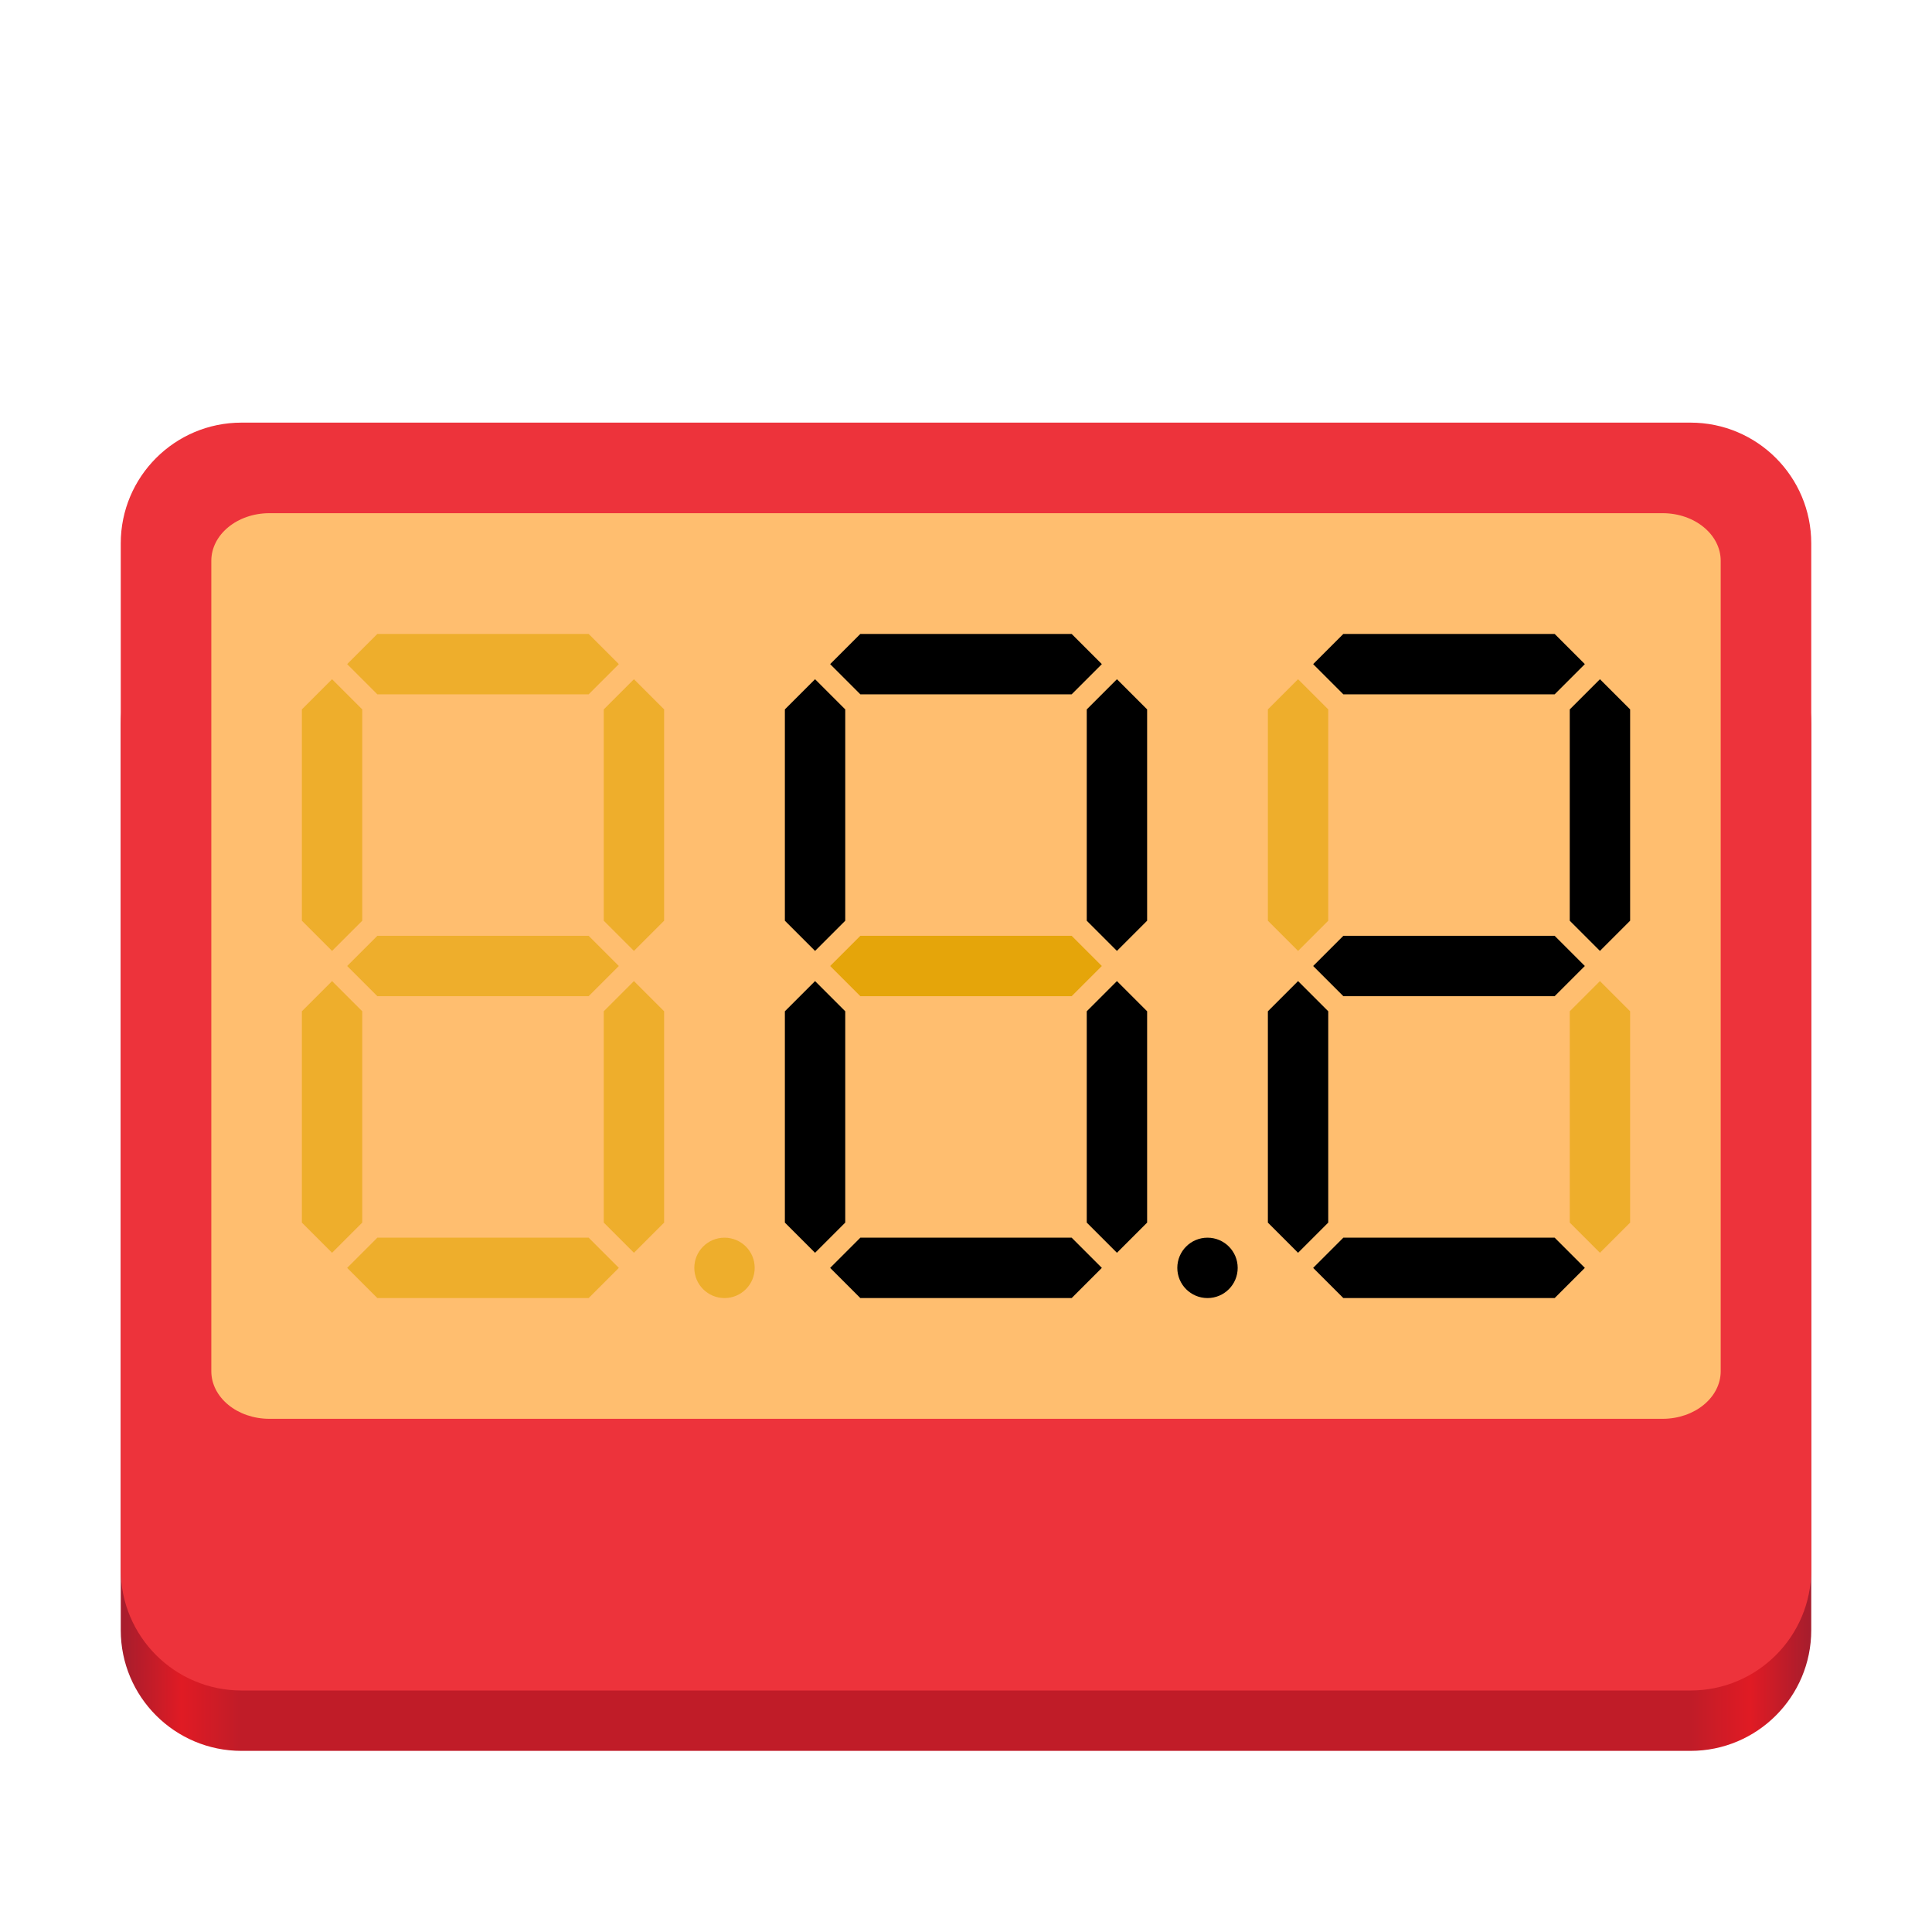
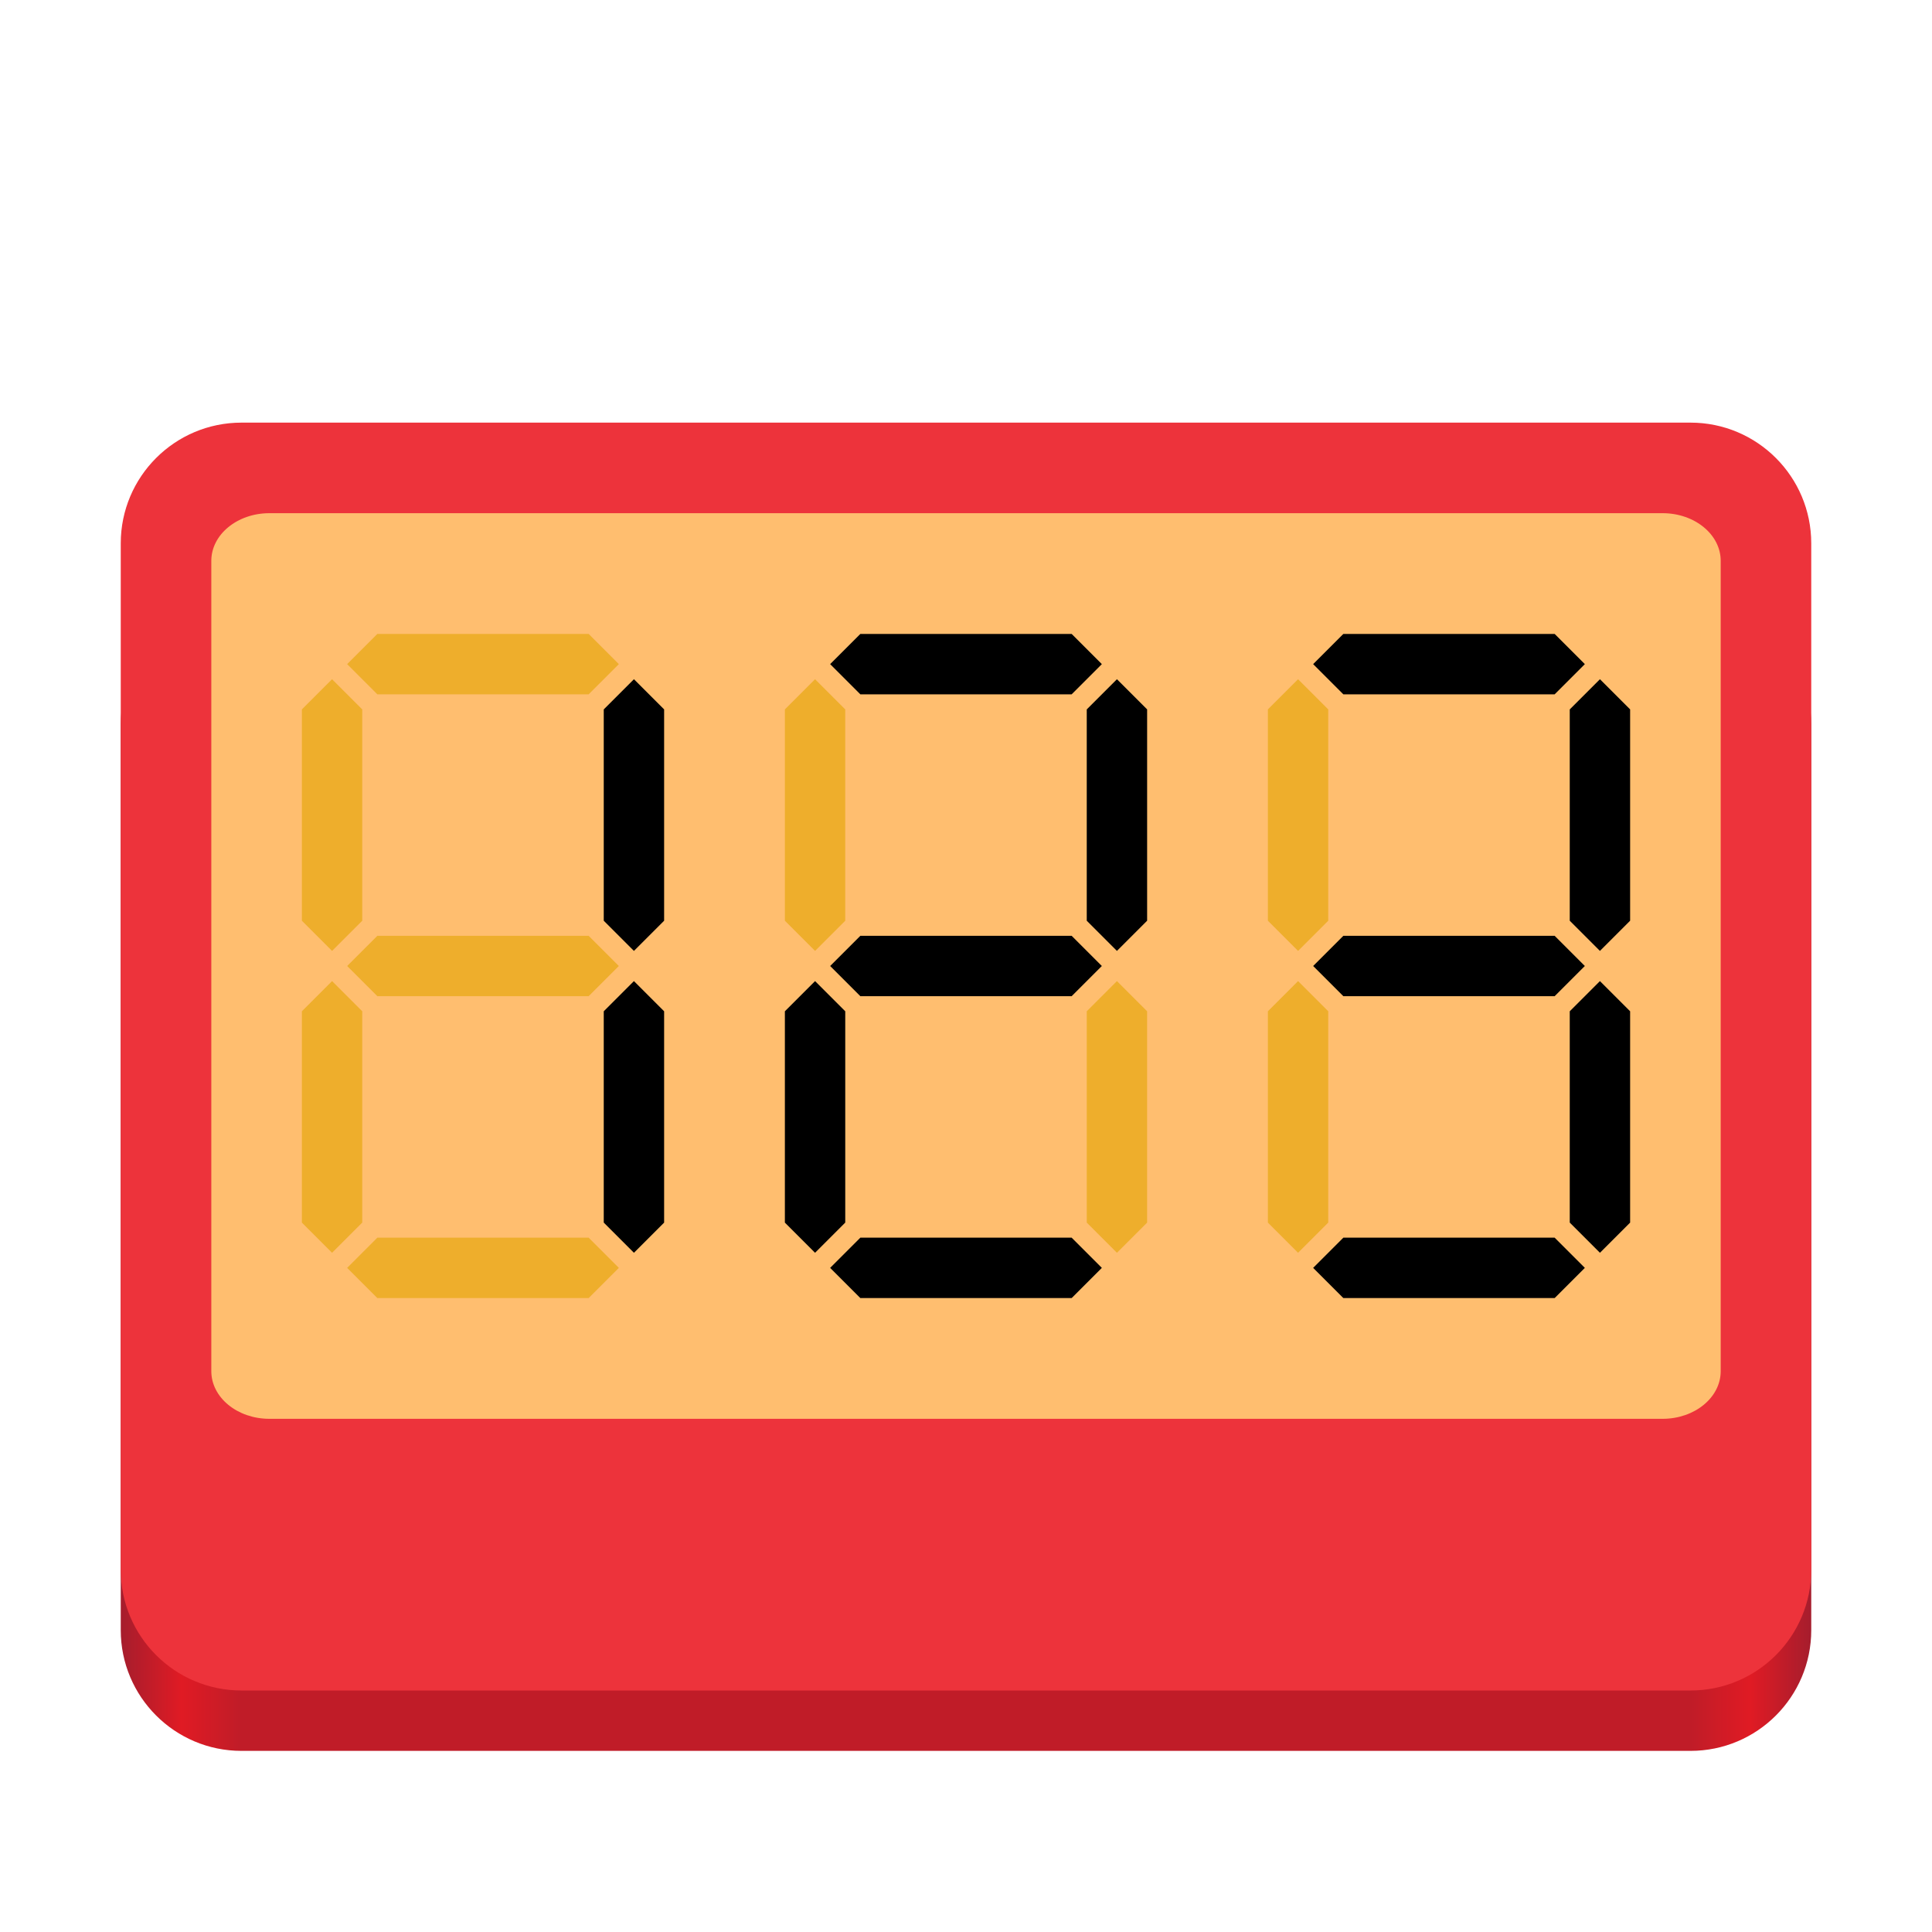
<svg xmlns="http://www.w3.org/2000/svg" height="128px" viewBox="0 0 128 128" width="128px" version="1.1" id="svg31">
  <defs id="defs31" />
  <linearGradient id="a" gradientUnits="userSpaceOnUse" x1="8" x2="120" y1="116" y2="116">
    <stop offset="0" stop-color="#a51d2d" id="stop1" />
    <stop offset="0.036" stop-color="#e01b24" id="stop2" />
    <stop offset="0.071" stop-color="#c01c28" id="stop3" />
    <stop offset="0.929" stop-color="#c01c28" id="stop4" />
    <stop offset="0.964" stop-color="#e01b24" id="stop5" />
    <stop offset="1" stop-color="#a51d2d" id="stop6" />
  </linearGradient>
  <path d="m 16 40 h 96 c 4.418 0 8 3.582 8 8 v 60 c 0 4.418 -3.582 8 -8 8 h -96 c -4.418 0 -8 -3.582 -8 -8 v -60 c 0 -4.418 3.582 -8 8 -8 z m 0 0" fill="url(#a)" id="path6" />
  <path d="m 16 28 h 96 c 4.418 0 8 3.582 8 8 v 68 c 0 4.418 -3.582 8 -8 8 h -96 c -4.418 0 -8 -3.582 -8 -8 v -68 c 0 -4.418 3.582 -8 8 -8 z m 0 0" fill="#ed333b" id="path7" />
  <path d="m 17.848 34 h 92.305 c 2.125 0 3.848 1.414 3.848 3.156 v 53.688 c 0 1.742 -1.723 3.156 -3.848 3.156 h -92.305 c -2.125 0 -3.848 -1.414 -3.848 -3.156 v -53.688 c 0 -1.742 1.723 -3.156 3.848 -3.156 z m 0 0" fill="#ffbe6f" id="path8" />
  <g id="g31" style="fill:#eeae2c;fill-opacity:1">
    <path d="m 20 81 v -14 l 2 -2 l 2 2 v 14 l -2 2 z m 0 0" id="path15" style="fill:#eeae2c;fill-opacity:1" />
    <path d="m 25 42 h 14 l 2 2 l -2 2 h -14 l -2 -2 z m 0 0" id="path9" style="fill:#eeae2c;fill-opacity:1" />
    <path d="m 25 62 h 14 l 2 2 l -2 2 h -14 l -2 -2 z m 0 0" fill="#e5a50a" id="path10" style="fill:#eeae2c;fill-opacity:1" />
    <path d="m 25 82 h 14 l 2 2 l -2 2 h -14 l -2 -2 z m 0 0" id="path11" style="fill:#eeae2c;fill-opacity:1" />
    <path d="m 20 61 v -14 l 2 -2 l 2 2 v 14 l -2 2 z m 0 0" id="path12" style="fill:#eeae2c;fill-opacity:1" />
-     <path d="m 40 61 v -14 l 2 -2 l 2 2 v 14 l -2 2 z m 0 0" id="path13" style="fill:#eeae2c;fill-opacity:1" />
-     <path d="m 40 81 v -14 l 2 -2 l 2 2 v 14 l -2 2 z m 0 0" id="path14" style="fill:#eeae2c;fill-opacity:1" />
+     <path d="m 40 61 v -14 l 2 -2 l 2 2 v 14 l -2 2 z m 0 0" id="path13" style="fill:#000000;fill-opacity:1" />
+     <path d="m 40 81 v -14 l 2 -2 l 2 2 v 14 l -2 2 z m 0 0" id="path14" style="fill:#000000;fill-opacity:1" />
  </g>
  <g id="g32">
    <path d="m 57,42 h 14 l 2,2 -2,2 H 57 l -2,-2 z m 0,0" id="path16" style="fill:#000000;fill-opacity:1" />
-     <path d="m 57,62 h 14 l 2,2 -2,2 H 57 l -2,-2 z m 0,0" id="path17" style="fill:#e5a50a" />
+     <path d="m 57,62 h 14 l 2,2 -2,2 H 57 l -2,-2 z m 0,0" id="path17" style="fill:#000000;fill-opacity:1" />
    <path d="m 57,82 h 14 l 2,2 -2,2 H 57 l -2,-2 z m 0,0" id="path18" style="fill:#000000;fill-opacity:1" />
-     <path d="M 52,61 V 47 l 2,-2 2,2 v 14 l -2,2 z m 0,0" id="path19" style="fill:#000000;fill-opacity:1" />
-     <path d="m 72 81 v -14 l 2 -2 l 2 2 v 14 l -2 2 z m 0 0" id="path21" />
+     <path d="M 52,61 V 47 l 2,-2 2,2 v 14 l -2,2 z m 0,0" id="path19" style="fill:#eeae2c;fill-opacity:1" />
+     <path d="m 72 81 v -14 l 2 -2 l 2 2 v 14 l -2 2 z m 0 0" id="path21" style="fill:#eeae2c;fill-opacity:1" />
    <path d="m 52 81 v -14 l 2 -2 l 2 2 v 14 l -2 2 z m 0 0" fill="#e5a50a" id="path22" style="fill:#000000;fill-opacity:1" />
    <path d="m 72 61 v -14 l 2 -2 l 2 2 v 14 l -2 2 z m 0 0" id="path20" />
  </g>
  <g id="g33">
-     <path d="m 84 81 v -14 l 2 -2 l 2 2 v 14 l -2 2 z m 0 0" id="path29" />
+     <path d="m 84 81 v -14 l 2 -2 l 2 2 v 14 l -2 2 z m 0 0" id="path29" style="fill:#eeae2c;fill-opacity:1" />
    <path d="m 89 42 h 14 l 2 2 l -2 2 h -14 l -2 -2 z m 0 0" id="path23" />
    <path d="m 89 62 h 14 l 2 2 l -2 2 h -14 l -2 -2 z m 0 0" id="path24" />
    <path d="m 89 82 h 14 l 2 2 l -2 2 h -14 l -2 -2 z m 0 0" fill="#e5a50a" id="path25" style="fill:#000000;fill-opacity:1" />
    <path d="m 84 61 v -14 l 2 -2 l 2 2 v 14 l -2 2 z m 0 0" id="path26" style="fill:#eeae2c;fill-opacity:1" />
    <path d="m 104 61 v -14 l 2 -2 l 2 2 v 14 l -2 2 z m 0 0" id="path27" />
-     <path d="m 104 81 v -14 l 2 -2 l 2 2 v 14 l -2 2 z m 0 0" id="path28" style="fill:#eeae2c;fill-opacity:1" />
+     <path d="m 104 81 v -14 l 2 -2 l 2 2 v 14 l -2 2 z m 0 0" id="path28" style="fill:#000000;fill-opacity:1" />
  </g>
-   <path d="m 50 84 c 0 1.105 -0.895 2 -2 2 s -2 -0.895 -2 -2 s 0.895 -2 2 -2 s 2 0.895 2 2 z m 0 0" id="path30" style="fill:#eeae2c;fill-opacity:1" />
-   <path d="m 82 84 c 0 1.105 -0.895 2 -2 2 s -2 -0.895 -2 -2 s 0.895 -2 2 -2 s 2 0.895 2 2 z m 0 0" fill="#e5a50a" id="path31" style="fill:#000000;fill-opacity:1" />
+   <path d="m 50 84 c 0 1.105 -0.895 2 -2 2 s -2 -0.895 -2 -2 s 0.895 -2 2 -2 s 2 0.895 2 2 z m 0 0" id="path30" style="fill:#ffbe6f;fill-opacity:1" />
+   <path d="m 82 84 c 0 1.105 -0.895 2 -2 2 s -2 -0.895 -2 -2 s 0.895 -2 2 -2 s 2 0.895 2 2 z m 0 0" fill="#e5a50a" id="path31" style="fill:#ffbe6f;fill-opacity:1" />
</svg>
